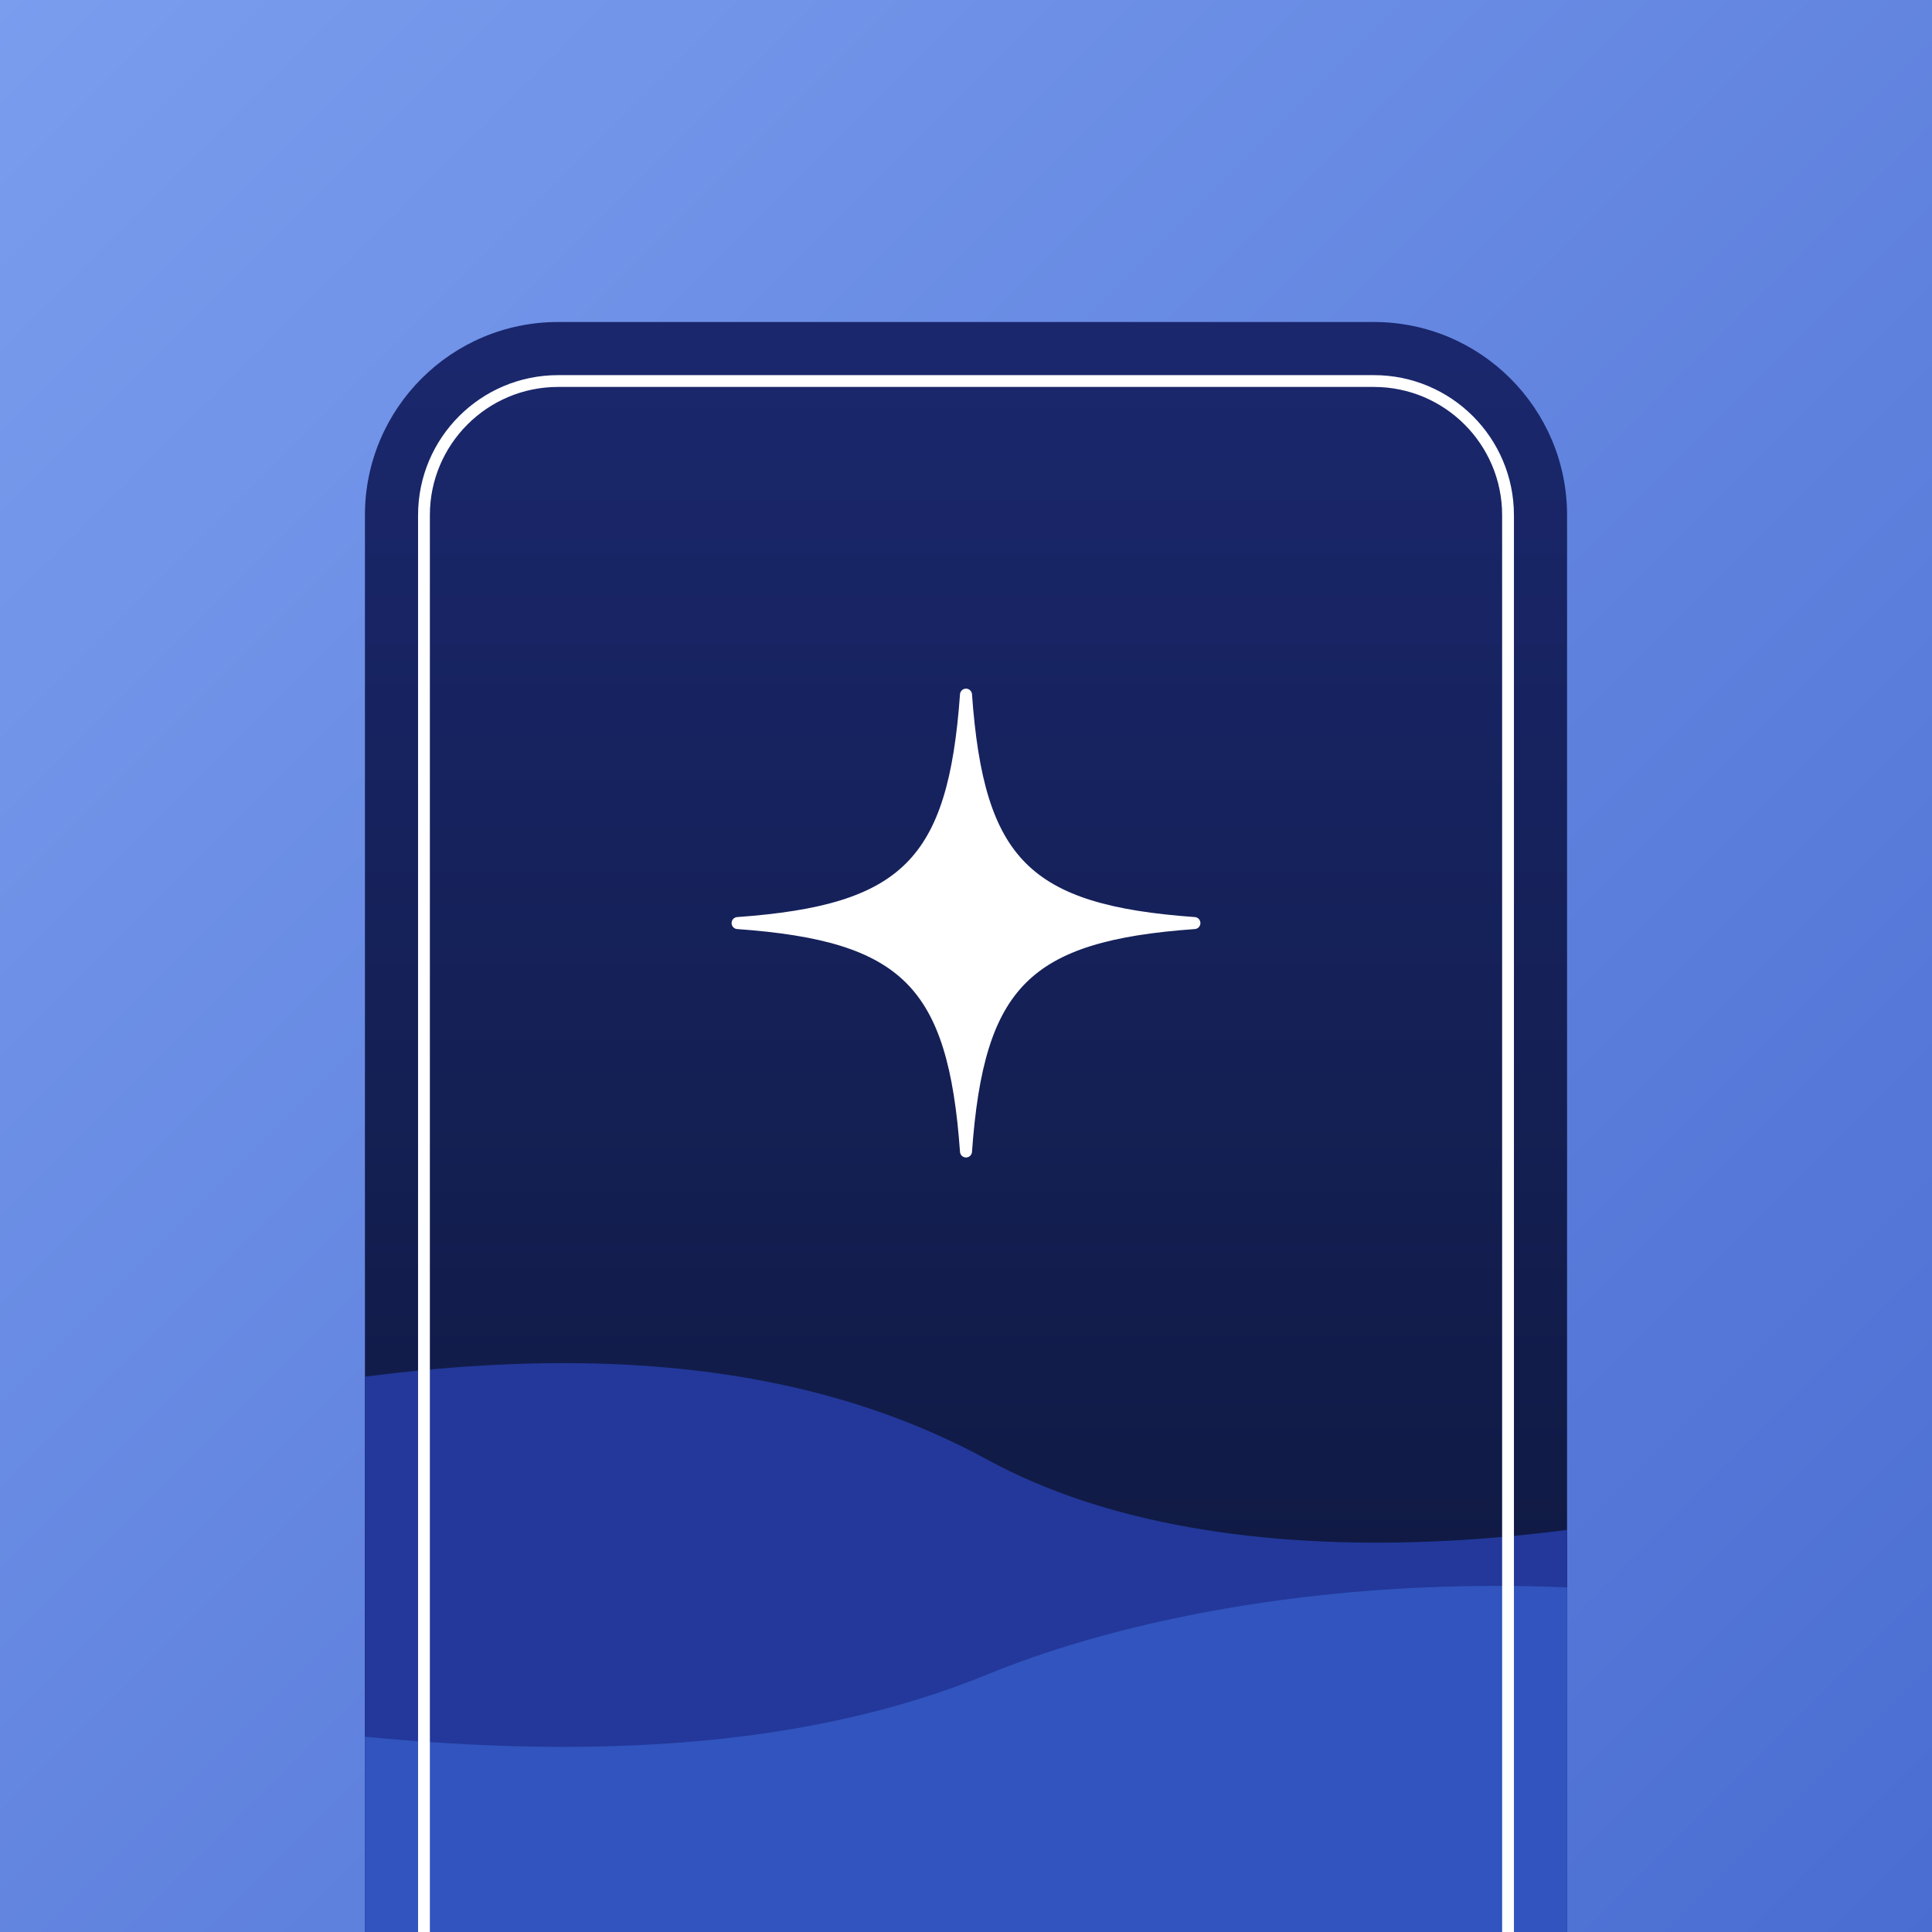
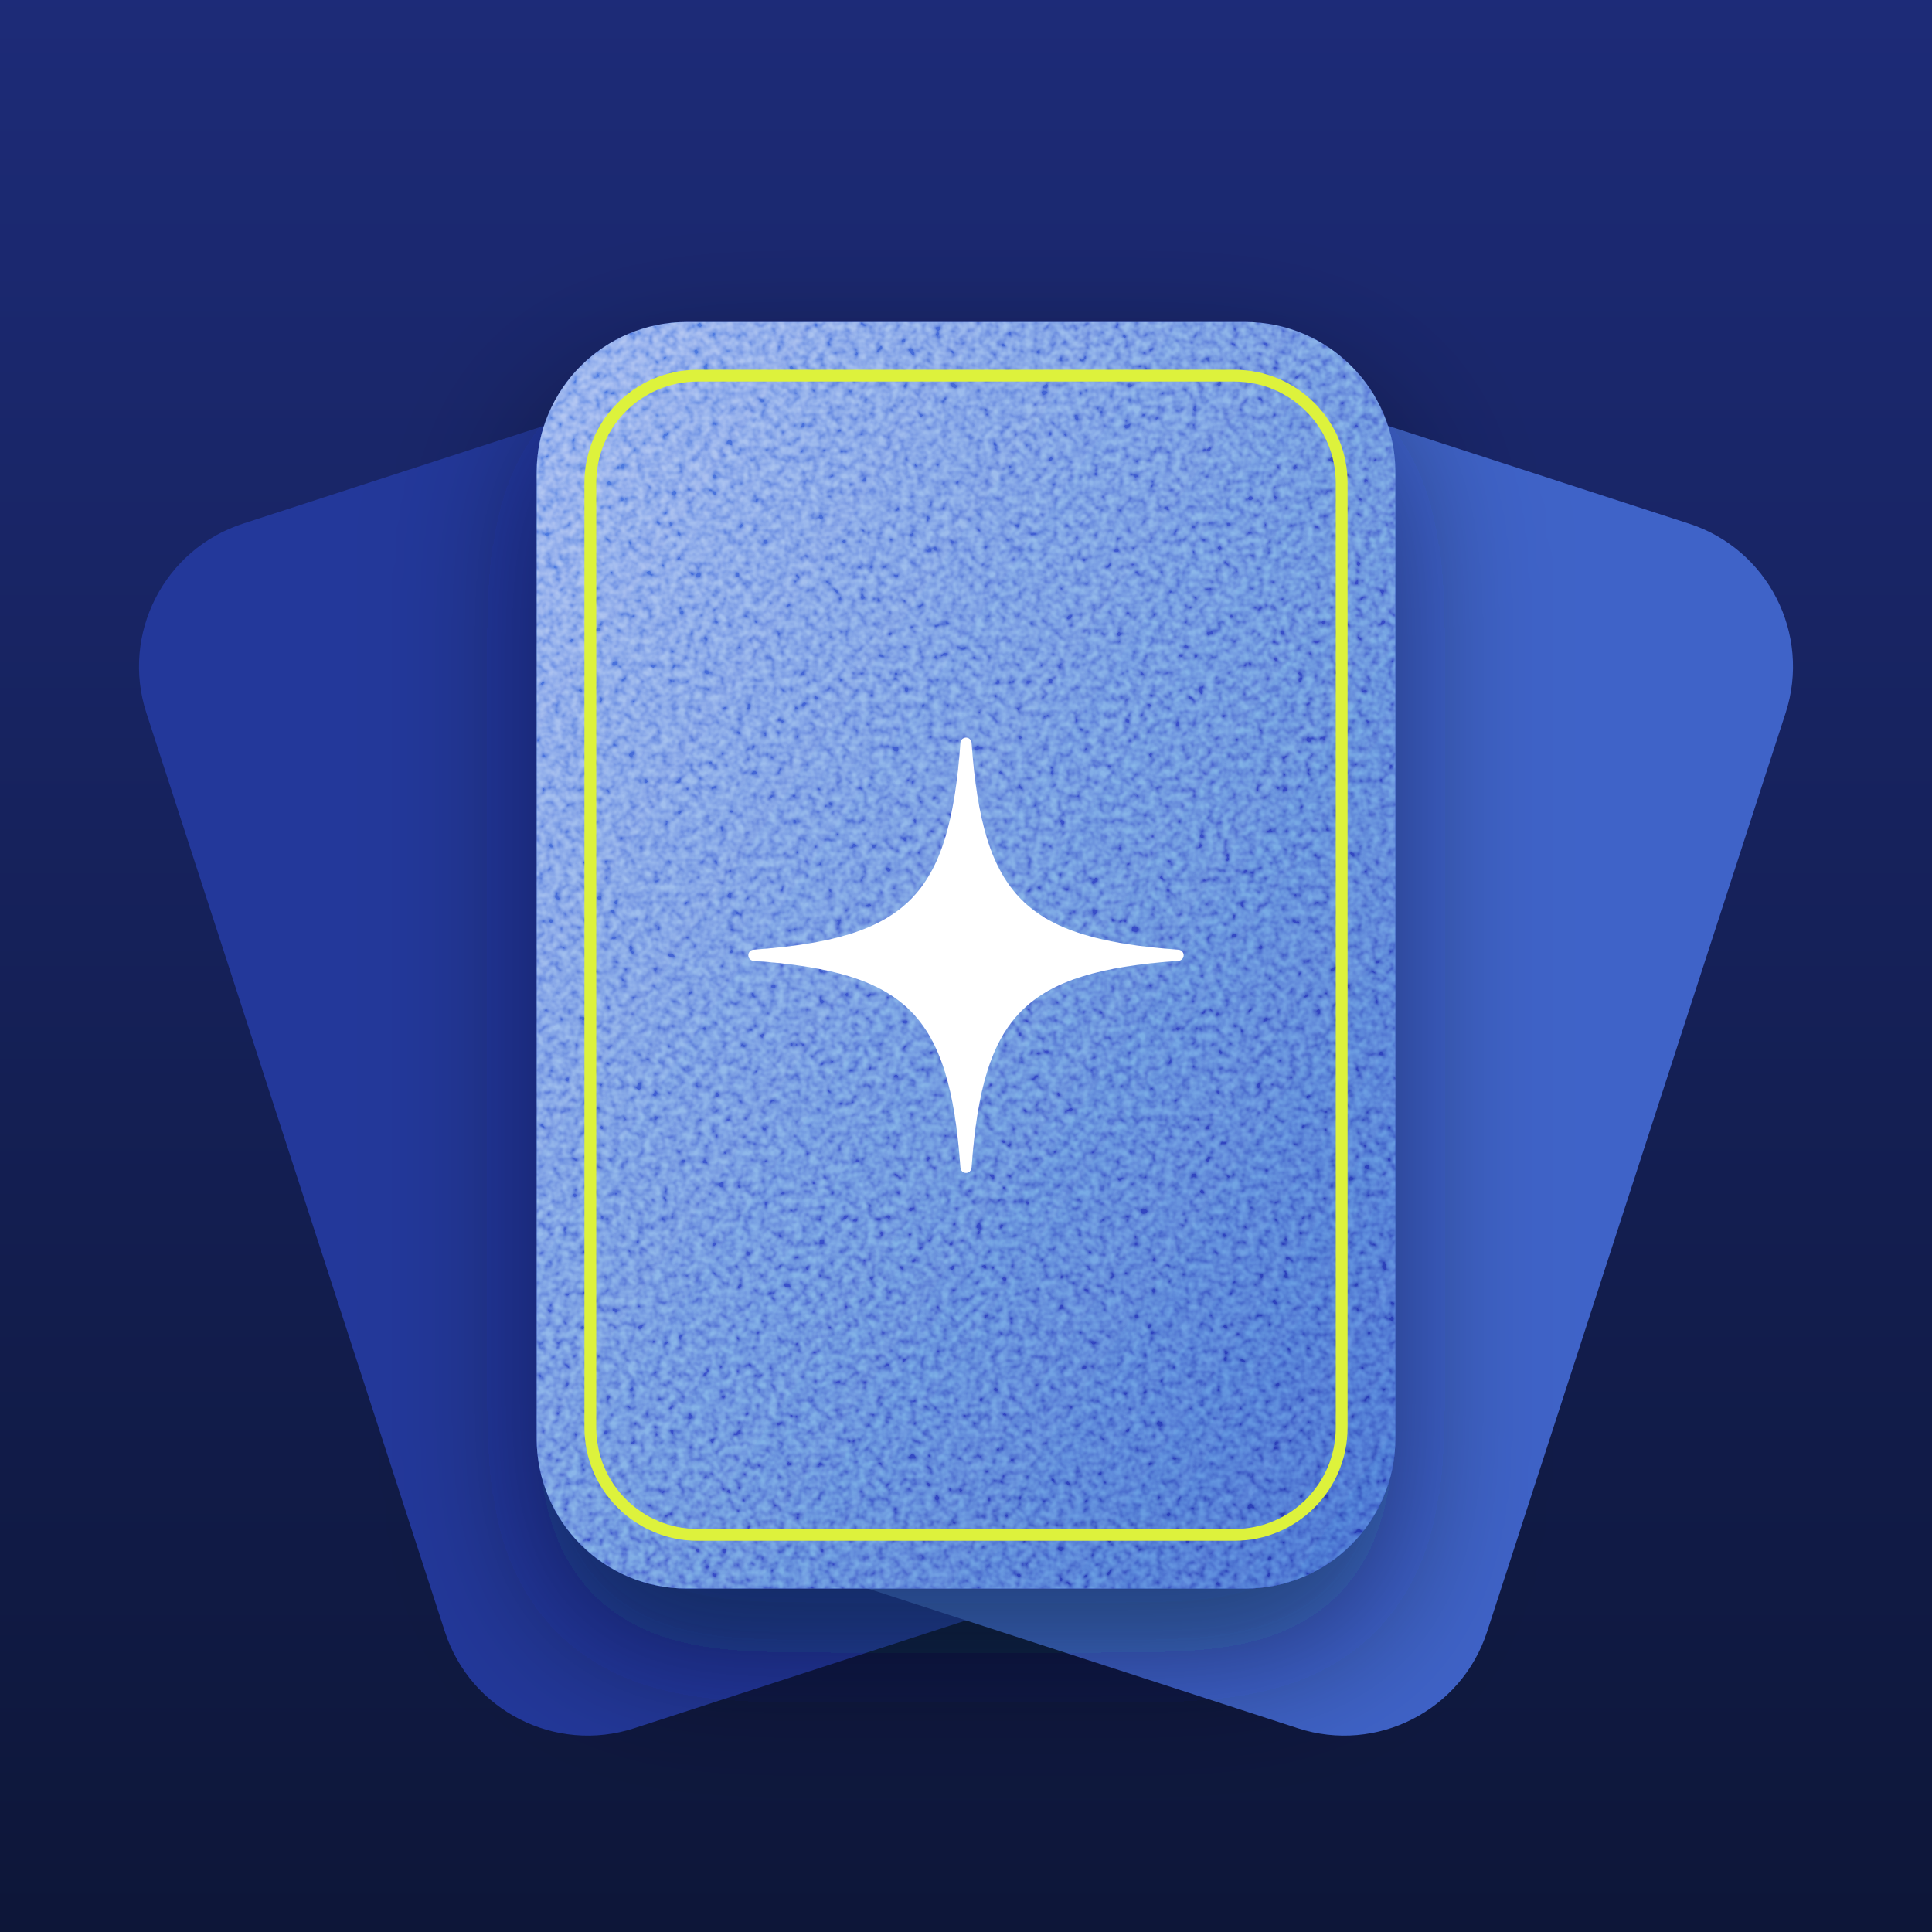
<svg xmlns="http://www.w3.org/2000/svg" viewBox="0 0 180 180">
  <defs>
-     <linearGradient id="g" x1="0" y1="0" x2="0" y2="1">
+     <linearGradient id="bl" x1="0" y1="0" x2="1" y2="1">
+       <stop offset="0" stop-color="#7B9DEE" />
+       <stop offset="1" stop-color="#4A6DD2" />
+     </linearGradient>
+     <linearGradient id="nv" x1="0" y1="0" x2="0" y2="1">
      <stop offset="0" stop-color="#1D2B78" />
      <stop offset="1" stop-color="#0D1638" />
    </linearGradient>
-     <linearGradient id="b" x1="0" y1="0" x2="1" y2="1">
-       <stop offset="0" stop-color="#6F93EA" />
+     <linearGradient id="cd" x1="0" y1="0" x2="1" y2="1">
+       <stop offset="0" stop-color="#86A6EC" />
      <stop offset="1" stop-color="#3F63C8" />
    </linearGradient>
-     <linearGradient id="bg" x1="0" y1="0" x2="1" y2="1">
-       <stop offset="0" stop-color="#7B9DEE" />
-       <stop offset="1" stop-color="#4A6DD2" />
+     <filter id="sh" x="-40%" y="-40%" width="180%" height="180%">
+       <feDropShadow dx="0" dy="6" stdDeviation="7" flood-color="#050A22" flood-opacity=".5" />
+     </filter>
+     <filter id="gr" x="0" y="0" width="100%" height="100%">
+       <feTurbulence type="fractalNoise" baseFrequency="1.3" numOctaves="2" seed="4" />
+       <feColorMatrix type="saturate" values="0" />
+       <feComponentTransfer>
+         <feFuncR type="linear" slope="2.2" intercept="-.6" />
+         <feFuncG type="linear" slope="2.2" intercept="-.6" />
+         <feFuncB type="linear" slope="2.2" intercept="-.6" />
+         <feFuncA type="linear" slope="0" intercept="1" />
+       </feComponentTransfer>
+     </filter>
+     <clipPath id="rh">
+       <rect x="90" y="0" width="90" height="180" />
+     </clipPath>
+     <clipPath id="lh">
+       <rect x="0" y="0" width="90" height="180" />
+     </clipPath>
+     <clipPath id="cc">
+       <rect x="50" y="30" width="80" height="118" rx="14" />
+     </clipPath>
+     <radialGradient id="lc" cx=".85" cy=".1" r=".75">
+       <stop offset="0" stop-color="#E6FA3C" stop-opacity=".95" />
+       <stop offset=".45" stop-color="#E6FA3C" stop-opacity=".35" />
+       <stop offset="1" stop-color="#E6FA3C" stop-opacity="0" />
+     </radialGradient>
+     <linearGradient id="ls" x1="0" y1="0" x2="1" y2="1">
+       <stop offset=".25" stop-color="#fff" />
+       <stop offset="1" stop-color="#DDF23C" />
+     </linearGradient>
+     <linearGradient id="lb" x1="0" y1="0" x2="1" y2="1">
+       <stop offset="0" stop-color="#E9F77A" />
+       <stop offset="1" stop-color="#B9CF3A" />
    </linearGradient>
  </defs>
-   <rect width="180" height="180" fill="url(#bg)" />
-   <clipPath id="c">
-     <path d="M34 184 L34 48 A18 18 0 0 1 52 30 L128 30 A18 18 0 0 1 146 48 L146 184 Z" />
-   </clipPath>
-   <g clip-path="url(#c)">
-     <rect width="180" height="180" fill="url(#g)" />
-     <path d="M-2 136 C40 124 70 124 92 136 S150 145 182 134 L182 182 L-2 182 Z" fill="#23389A" />
-     <path d="M-2 156 C40 165 70 165 92 156 S150 144 182 154 L182 182 L-2 182 Z" fill="#3154BE" />
+   <rect width="180" height="180" fill="url(#nv)" />
+   <g transform="rotate(-18 90 172)">
+     <rect x="50" y="34" width="80" height="118" rx="14" fill="#23389A" />
  </g>
-   <path d="M39.5 184 L39.5 48.0 A12.5 12.5 0 0 1 52.0 35.5 L128.0 35.5 A12.5 12.5 0 0 1 140.5 48.0 L140.5 184" fill="none" stroke="#fff" stroke-width="1.1" />
-   <g transform="translate(90 86) scale(0.56) translate(-50 -50)">
+   <g transform="rotate(18 90 172)">
+     <rect x="50" y="34" width="80" height="118" rx="14" fill="#3F63C8" />
+   </g>
+   <rect x="50" y="30" width="80" height="118" rx="14" fill="url(#cd)" filter="url(#sh)" />
+   <rect width="180" height="180" filter="url(#gr)" opacity="0.4" clip-path="url(#cc)" style="mix-blend-mode: overlay" />
+   <rect x="55" y="35" width="70" height="108" rx="10" fill="none" stroke="#DDF23C" stroke-width="1.1" />
+   <g transform="translate(90 89) scale(0.52) translate(-50 -50)">
    <path d="M50 12 C52 40 60 48 88 50 C60 52 52 60 50 88 C48 60 40 52 12 50 C40 48 48 40 50 12 Z" fill="#fff" stroke="#fff" stroke-width="2" stroke-linejoin="round" />
  </g>
</svg>
